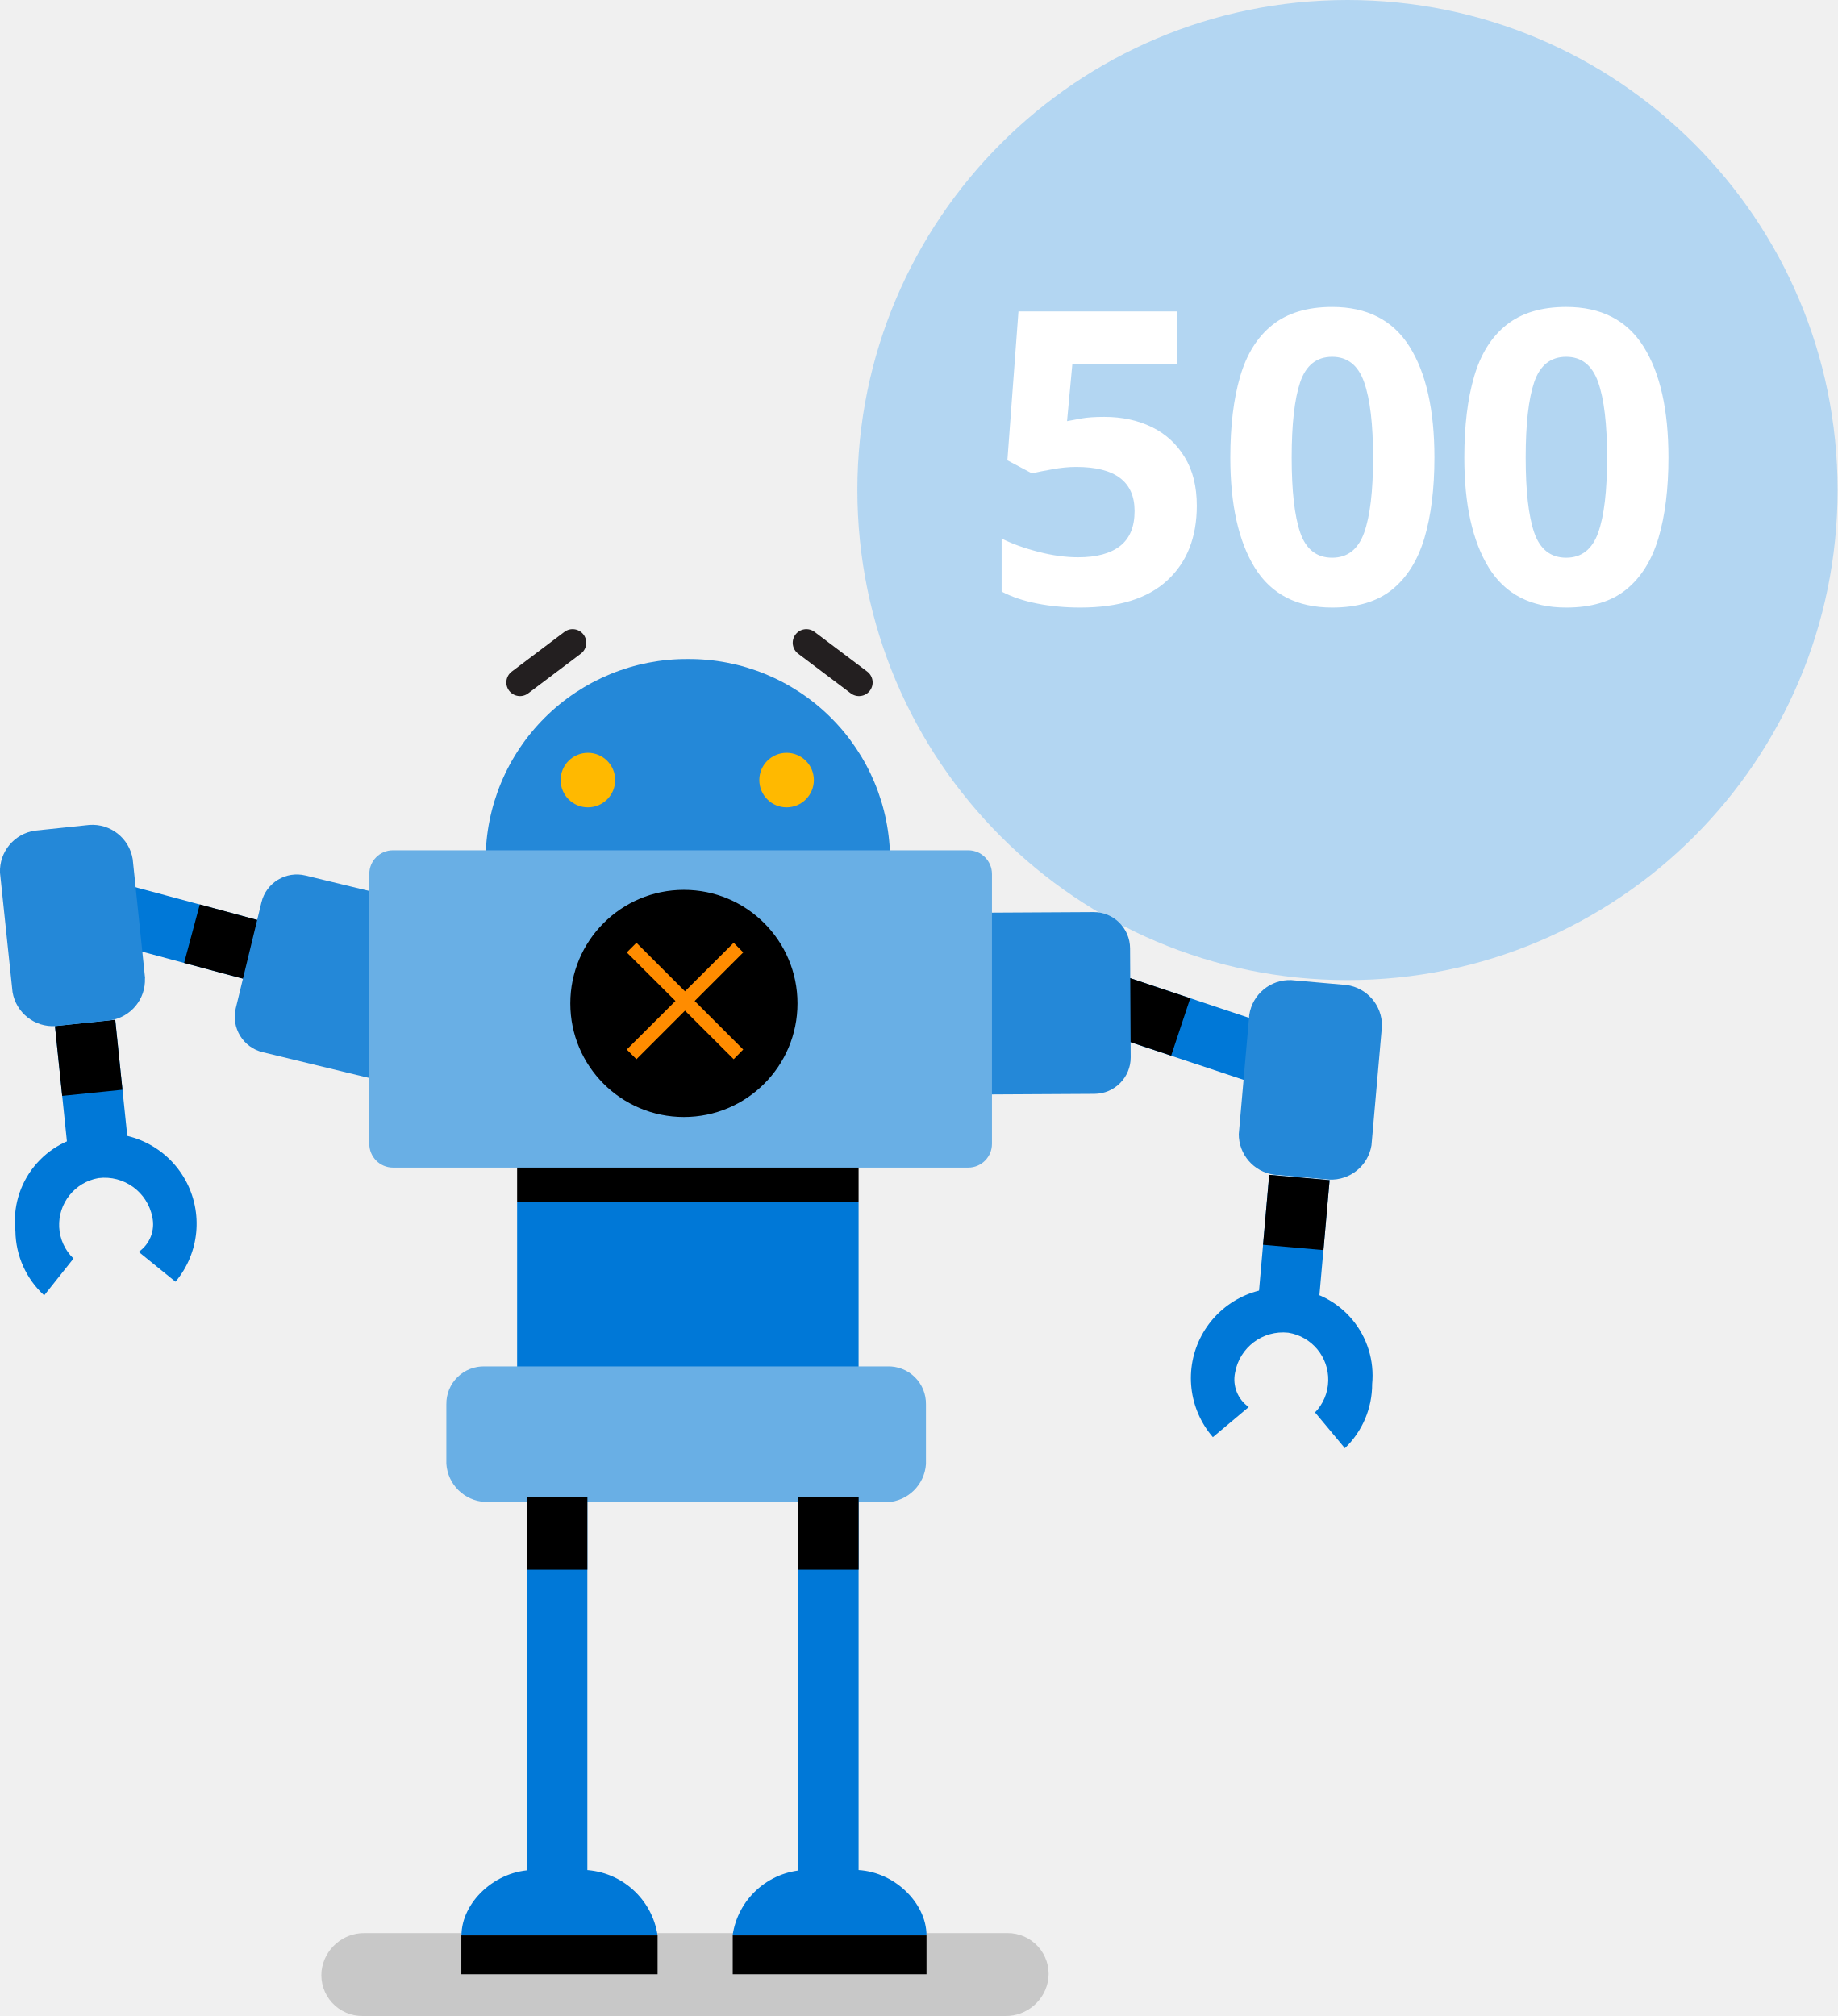
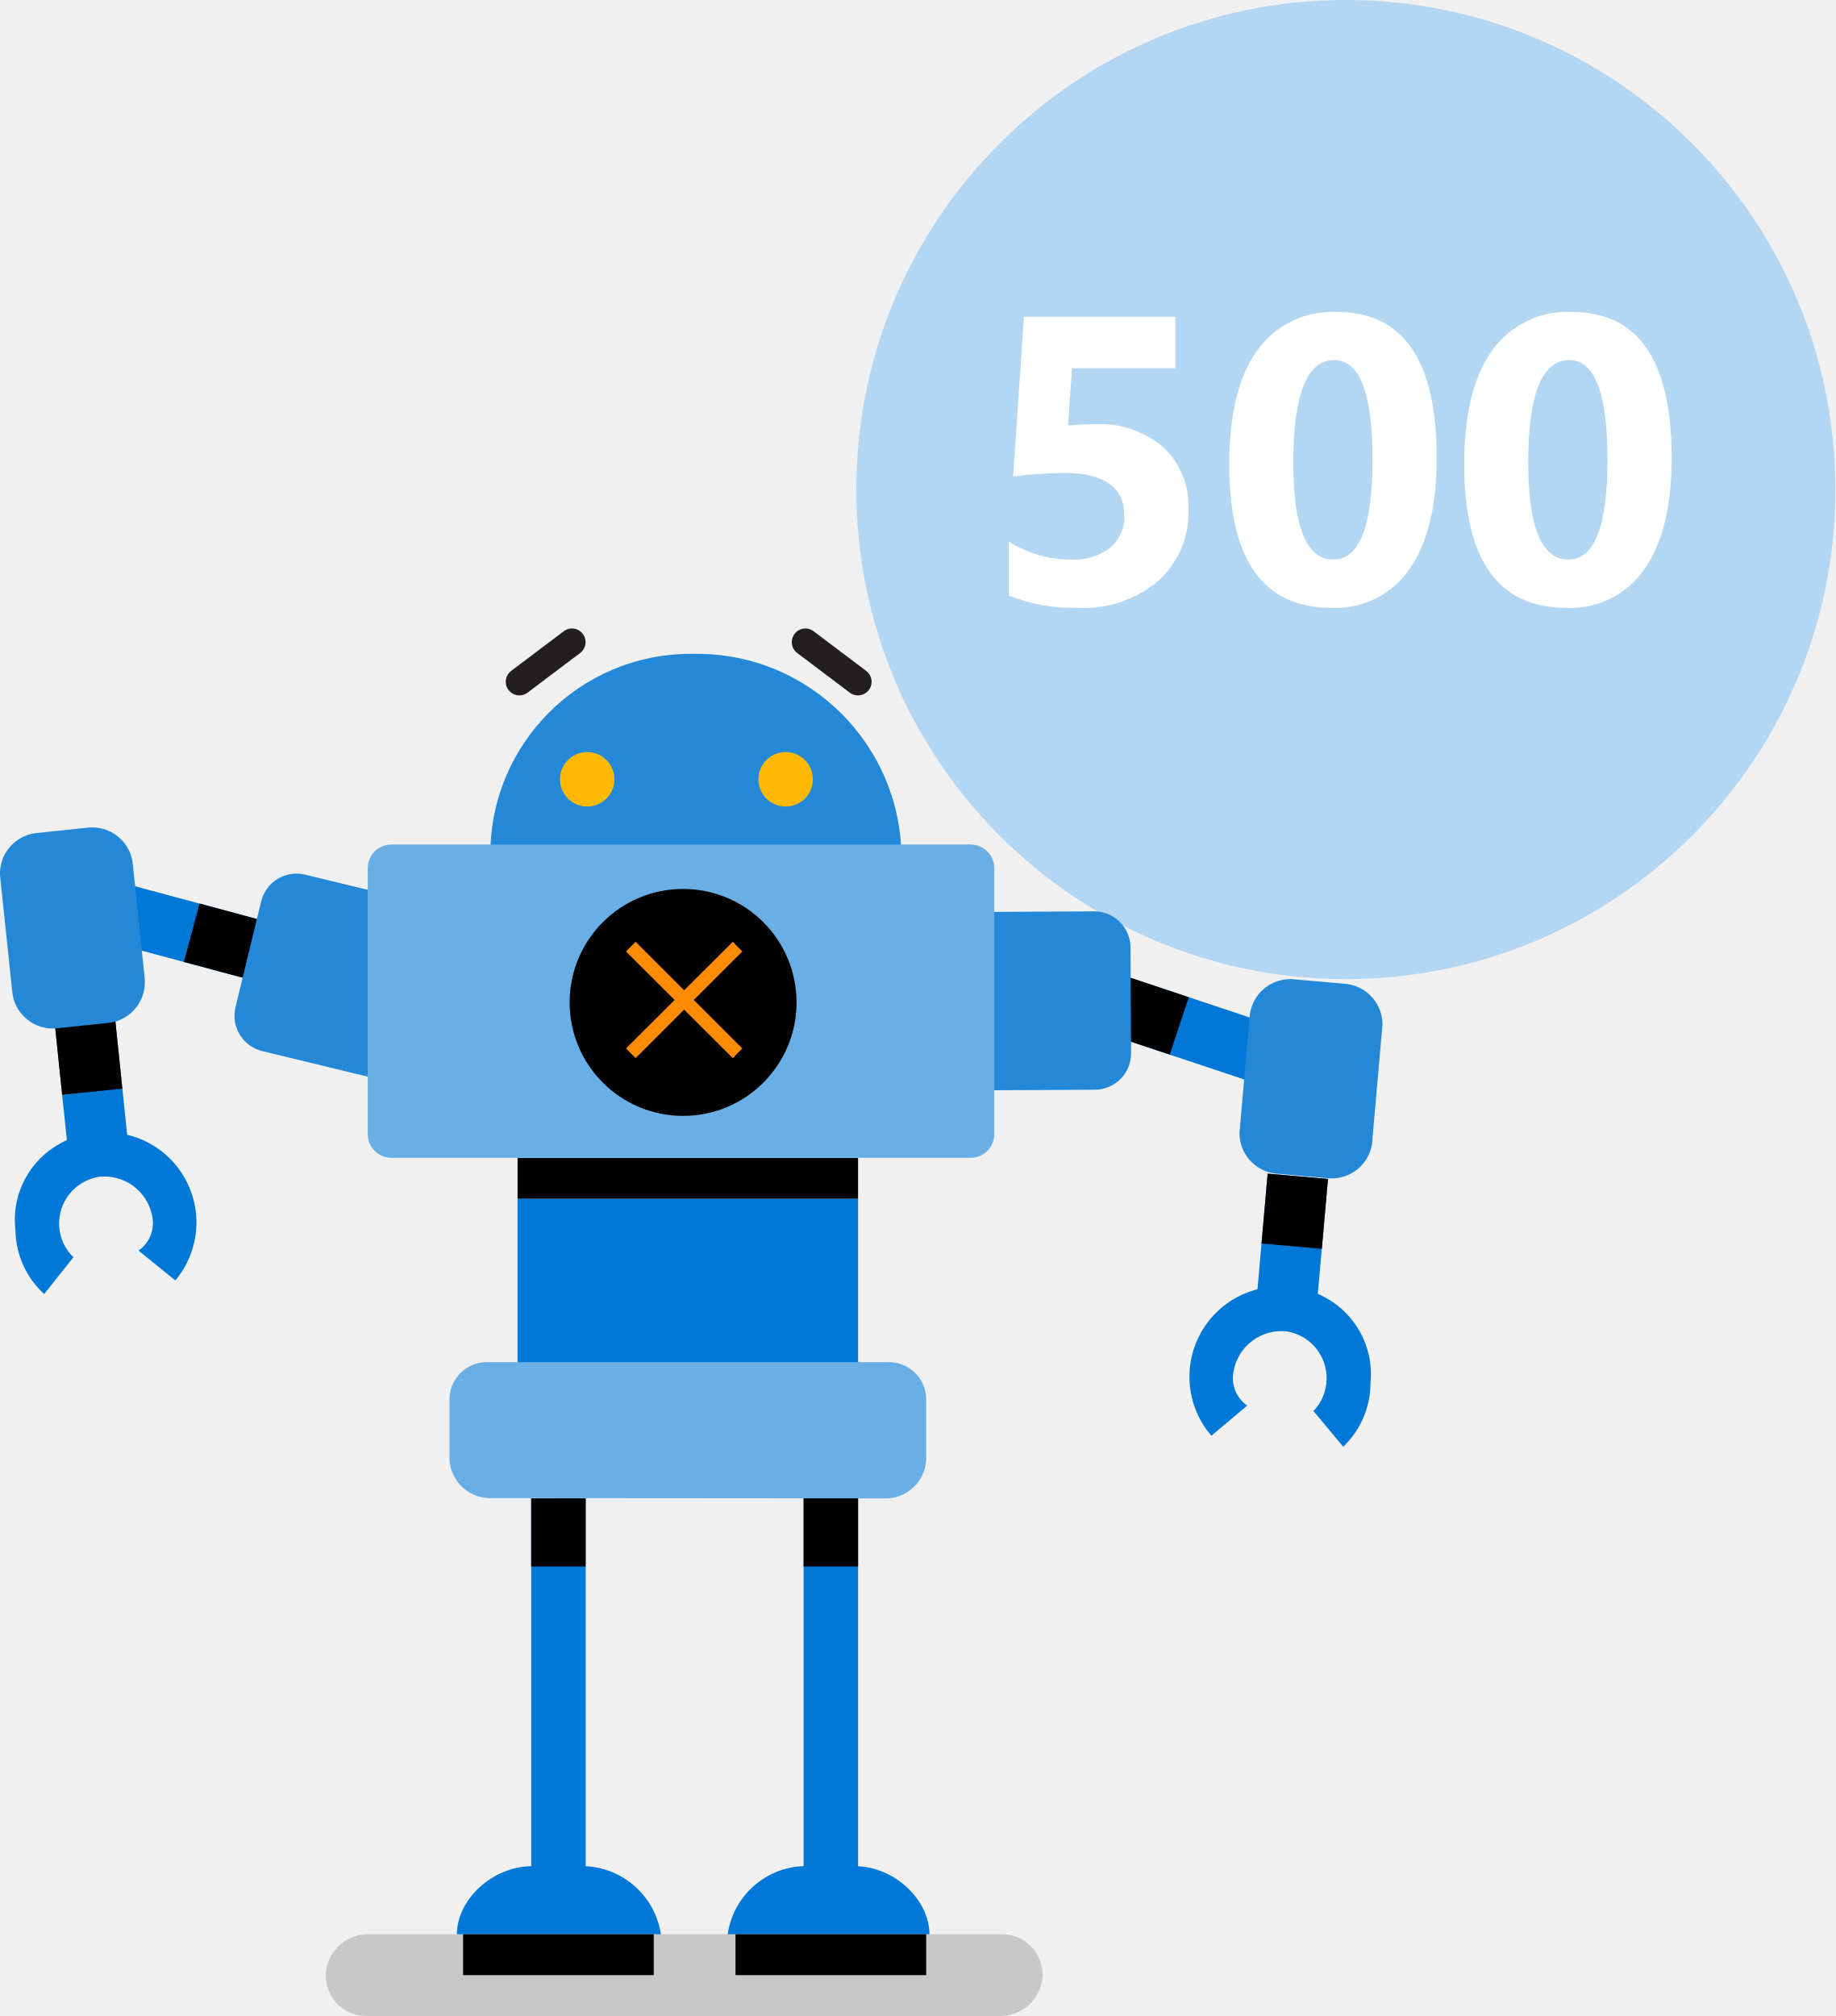
- <svg xmlns="http://www.w3.org/2000/svg" viewBox="0 0 134.75 147.85">
-   <defs>
-     <style>.cls-1{fill:#b3d6f2}.cls-2{fill:#c8c8c8}.cls-3{font-size:30px;fill:#fff;font-family:SegoeUI-Semibold,Segoe UI;font-weight:700}.cls-4{fill:#0078d7}.cls-4,.cls-5,.cls-7,.cls-8,.cls-9{fill-rule:evenodd}.cls-6,.cls-7{fill:#2488d8}.cls-8{fill:#ffb900}.cls-9{fill:#69afe5}.cls-10{fill:#231f20}.cls-11{fill:#ff8c00}</style>
-   </defs>
-   <g id="Layer_2" data-name="Layer 2">
-     <g id="Layer_1-2" data-name="Layer 1">
-       <circle class="cls-1" cx="98.81" cy="35.94" r="35.94" />
-       <path class="cls-2" d="M26.61 147.85H73.7a3.15 3.15 0 0 0 3.18-2.77 3 3 0 0 0-3-3.31H26.76a3.15 3.15 0 0 0-3.18 2.77 3 3 0 0 0 3.03 3.31z" />
-       <text class="cls-3" transform="translate(71.98 44.26)">500</text>
-       <path class="cls-4" d="M19.28 67.58l-1.15 4.28-14.07-3.77 1.15-4.29 14.07 3.78z" />
-       <path class="cls-5" d="M19.28 67.58l-1.15 4.28-4.63-1.24 1.15-4.29 4.63 1.25z" />
-       <rect class="cls-6" x="17.91" y="66.06" width="22.67" height="13.33" rx="2.67" ry="2.67" transform="rotate(13.62 29.24 72.735)" />
-       <path class="cls-4" d="M37.92 88.12h25.04v13.68H37.92V88.12z" />
-       <path class="cls-5" d="M37.92 85.28h25.04v2.84H37.92v-2.84z" />
-       <path class="cls-7" d="M50.44 48.33a14.75 14.75 0 0 0-14.83 14.74h29.66a14.75 14.75 0 0 0-14.83-14.74z" />
-       <path class="cls-8" d="M41.11 57.21a2 2 0 1 1 2 2 2 2 0 0 1-2-2zM55.68 57.21a2 2 0 1 1 2 2 2 2 0 0 1-2-2z" />
-       <path class="cls-9" d="M35.56 110.15a3 3 0 0 1-2.83-2.79V103a2.74 2.74 0 0 1 2.83-2.79h29.51A2.74 2.74 0 0 1 67.9 103v4.38a3 3 0 0 1-2.83 2.79z" />
-       <path class="cls-4" d="M38.63 109.79h4.44v28.6h-4.44v-28.6z" />
-       <path class="cls-5" d="M38.63 109.79h4.44v5.33h-4.44v-5.33z" />
-       <path class="cls-4" d="M58.52 109.79h4.44v28.6h-4.44v-28.6z" />
-       <path class="cls-5" d="M58.52 109.79h4.44v5.33h-4.44v-5.33z" />
-       <path class="cls-4" d="M48.22 141.94a5.65 5.65 0 0 0-5.34-4.8h-3.7c-2.88 0-5.34 2.4-5.34 4.8z" />
-       <path class="cls-5" d="M33.83 141.94h14.39v2.85H33.83v-2.85z" />
-       <path class="cls-4" d="M67.94 141.94c0-2.4-2.44-4.8-5.28-4.8H59a5.61 5.61 0 0 0-5.28 4.8z" />
-       <path class="cls-5" d="M53.73 141.94h14.21v2.85H53.73v-2.85z" />
-       <path class="cls-4" d="M4.03 75.25l4.42-.46 1.1 10.6-4.42.46-1.1-10.6z" />
-       <path class="cls-5" d="M4.03 75.25l4.42-.46.53 5.13-4.42.45-.53-5.12z" />
-       <path class="cls-7" d="M10.63 71.75a3 3 0 0 1-2.55 3.08l-4 .42a3 3 0 0 1-3.16-2.49L0 64a3 3 0 0 1 2.55-3.08l4-.42A3 3 0 0 1 9.73 63l.91 8.75z" />
-       <path class="cls-4" d="M5.39 92.3A3.44 3.44 0 0 1 4.34 90a3.48 3.48 0 0 1 2.88-3.6 3.57 3.57 0 0 1 3.95 2.86 2.46 2.46 0 0 1-1 2.55l2.7 2.19a6.62 6.62 0 0 0-6-10.81 6.4 6.4 0 0 0-5.74 7.11A6.5 6.5 0 0 0 3.24 95l2.15-2.7zM82.73 71.69l-1.4 4.22 13.81 4.6 1.41-4.21-13.82-4.61z" />
-       <path class="cls-5" d="M82.73 71.69l-1.4 4.22 4.55 1.51 1.4-4.21-4.55-1.52z" />
-       <rect class="cls-6" x="60.21" y="66.95" width="22.67" height="13.33" rx="2.67" ry="2.67" transform="rotate(179.68 71.55 73.61)" />
-       <path class="cls-4" d="M97.5 86.55l-4.43-.39-.93 10.61 4.42.39.94-10.61z" />
-       <path class="cls-5" d="M97.5 86.55l-4.43-.39-.45 5.13 4.43.39.45-5.13z" />
-       <path class="cls-7" d="M90.84 83.15a3 3 0 0 0 2.59 3l4.06.36a3 3 0 0 0 3.08-2.51l.77-8.76a3 3 0 0 0-2.59-3l-4.06-.36a3 3 0 0 0-3.08 2.54l-.77 8.76z" />
-       <path class="cls-4" d="M96.4 103.62a3.44 3.44 0 0 0 1-2.36 3.48 3.48 0 0 0-2.93-3.52 3.57 3.57 0 0 0-3.9 2.92 2.46 2.46 0 0 0 1 2.53l-2.63 2.21a6.62 6.62 0 0 1 5.82-10.9 6.4 6.4 0 0 1 5.86 7 6.5 6.5 0 0 1-2 4.71l-2.2-2.64z" />
-       <path class="cls-10" d="M42.59 47.94l-3.86 2.91a1 1 0 1 1-1.2-1.6l3.86-2.91a1 1 0 0 1 1.2 1.6zM63.59 49.25l-3.86-2.91a1 1 0 1 0-1.2 1.6l3.86 2.91a1 1 0 0 0 1.2-1.6z" />
-       <path class="cls-9" d="M71 62.36a1.74 1.74 0 0 1 1.74 1.74v19.79A1.74 1.74 0 0 1 71 85.63H28.82a1.74 1.74 0 0 1-1.74-1.74v-19.8a1.73 1.73 0 0 1 1.73-1.73z" />
-       <circle cx="50.15" cy="73.59" r="8.33" />
-       <path class="cls-11" d="M54.5 69.85l-.7-.71-3.57 3.56-3.56-3.56-.71.71 3.57 3.56-3.57 3.56.71.71 3.56-3.56 3.57 3.56.7-.71-3.56-3.56 3.56-3.56z" />
-     </g>
+ <svg xmlns="http://www.w3.org/2000/svg" viewBox="0 0 134.752 148">
+   <circle cx="98.812" cy="35.94" r="35.94" fill="#b3d6f2" />
+   <path d="M26.923 148h46.47a3.109 3.109 0 0 0 3.138-2.734 2.961 2.961 0 0 0-2.96-3.266h-46.5a3.109 3.109 0 0 0-3.138 2.734 2.961 2.961 0 0 0 2.99 3.266z" fill="#c8c8c8" />
+   <g style="isolation:isolate" fill="#fff">
+     <path d="M74.063 43.718v-3.955a8.635 8.635 0 0 0 4.585 1.318 4.305 4.305 0 0 0 2.863-.872 2.934 2.934 0 0 0 1.033-2.366q0-3.12-4.409-3.12a32.649 32.649 0 0 0-3.75.249l.791-11.719h11.118v3.779h-7.588l-.293 4.2q1.128-.088 1.948-.088a7.164 7.164 0 0 1 5.068 1.7 5.934 5.934 0 0 1 1.831 4.57 6.746 6.746 0 0 1-2.183 5.193 8.386 8.386 0 0 1-5.918 2.014 12.663 12.663 0 0 1-5.096-.903zM97.749 44.626q-7.5 0-7.5-10.532 0-5.464 2.028-8.328a6.761 6.761 0 0 1 5.882-2.866q7.324 0 7.324 10.708 0 5.332-2 8.174a6.586 6.586 0 0 1-5.734 2.844zm.205-18.193q-3 0-3 7.544 0 7.1 2.944 7.1 2.871 0 2.871-7.324t-2.815-7.32zM115 44.626q-7.5 0-7.5-10.532 0-5.464 2.028-8.328a6.761 6.761 0 0 1 5.882-2.864q7.324 0 7.324 10.708 0 5.332-2 8.174A6.586 6.586 0 0 1 115 44.626zm.205-18.193q-3 0-3 7.544 0 7.1 2.944 7.1 2.871 0 2.871-7.324t-2.81-7.32z" />
  </g>
+   <path d="M19.282 67.58l-1.15 4.28-14.07-3.77 1.15-4.29z" fill="#0078d7" />
+   <path d="M19.282 67.58l-1.15 4.28-4.632-1.24 1.15-4.29z" />
+   <rect x="22.584" y="61.391" width="13.33" height="22.67" rx="2.67" ry="2.67" transform="rotate(-76.38 29.25 72.727)" fill="#2488d8" />
+   <path d="M38 88h25v14H38z" fill="#0078d7" />
+   <path d="M38 85h25v3H38z" />
+   <path d="M36 62.671V63h30.183a15.01 15.01 0 0 0-15.02-15h-.493A14.714 14.714 0 0 0 36 62.671z" fill="#2488d8" />
+   <path d="M41.112 57.21a2 2 0 1 1 2 2 2 2 0 0 1-2-2zm14.57 0a2 2 0 1 1 2 2 2 2 0 0 1-2-2z" fill="#ffb900" />
+   <path d="M35.816 109.98a3 3 0 0 1-2.816-2.8v-4.38a2.74 2.74 0 0 1 2.675-2.8H65.184A2.737 2.737 0 0 1 68 102.659v4.543a3 3 0 0 1-2.816 2.8z" fill="#69afe5" />
+   <path d="M39 110h4v29h-4z" fill="#0078d7" />
+   <path d="M39 110h4v5h-4z" />
+   <path d="M59 110h4v29h-4z" fill="#0078d7" />
+   <path d="M59 110h4v5h-4z" />
+   <path d="M48.522 142a5.885 5.885 0 0 0-5.562-5h-3.855c-3 0-5.562 2.5-5.562 5z" fill="#0078d7" />
+   <path d="M34 142h14v3H34z" />
+   <path d="M68.238 142c0-2.5-2.542-5-5.5-5h-3.812a5.844 5.844 0 0 0-5.5 5z" fill="#0078d7" />
+   <path d="M54 142h14v3H54z" />
+   <path d="M4.032 75.25l4.42-.46 1.1 10.6-4.42.46z" fill="#0078d7" />
+   <path d="M4.032 75.25l4.42-.46.53 5.13-4.42.45z" />
+   <path d="M10.632 72a3 3 0 0 1-2.55 3.08l-4 .42a3 3 0 0 1-3.16-2.49L0 64.25a3 3 0 0 1 2.55-3.08l4-.42a3 3 0 0 1 3.18 2.5l.91 8.75z" fill="#2488d8" />
+   <path d="M5.392 92.3a3.44 3.44 0 0 1-1.05-2.3 3.48 3.48 0 0 1 2.88-3.6 3.57 3.57 0 0 1 3.95 2.86 2.46 2.46 0 0 1-1 2.55l2.7 2.19a6.62 6.62 0 0 0-6-10.81 6.4 6.4 0 0 0-5.753 6.987l.013.123a6.5 6.5 0 0 0 2.11 4.7zm77.34-20.61l-1.4 4.22 13.81 4.6 1.41-4.21z" fill="#0078d7" />
+   <path d="M82.732 71.69l-1.4 4.22 4.55 1.51 1.4-4.21z" />
+   <rect x="59.977" y="66.952" width="23.046" height="13.095" rx="2.67" ry="2.67" transform="rotate(-.309 71.56 73.62)" fill="#2488d8" />
+   <path d="M97.5 86.55l-4.43-.39-.93 10.61 4.42.39z" fill="#0078d7" />
+   <path d="M97.5 86.55l-4.43-.39-.45 5.13 4.43.39z" />
+   <path d="M91 83.15a3 3 0 0 0 2.59 3l4.06.36a3 3 0 0 0 3.08-2.51l.77-8.76a3 3 0 0 0-2.59-3l-4.06-.36a3 3 0 0 0-3.08 2.54L91 83.18z" fill="#2488d8" />
+   <path d="M96.4 103.62a3.44 3.44 0 0 0 1-2.36 3.48 3.48 0 0 0-2.93-3.52 3.57 3.57 0 0 0-3.9 2.92 2.46 2.46 0 0 0 1 2.53l-2.63 2.21a6.62 6.62 0 0 1 5.82-10.9 6.4 6.4 0 0 1 5.87 6.89q0 .055-.01.11a6.5 6.5 0 0 1-2 4.71l-2.2-2.64z" fill="#0078d7" />
+   <path d="M42.592 47.94l-3.86 2.91a1 1 0 1 1-1.2-1.6l3.86-2.91a1 1 0 0 1 1.2 1.6zm21 1.31l-3.86-2.91a1 1 0 1 0-1.2 1.6l3.86 2.91a1 1 0 0 0 1.2-1.6z" fill="#231f20" />
+   <path d="M73 63.74v19.52A1.74 1.74 0 0 1 71.26 85H28.74A1.74 1.74 0 0 1 27 83.26V63.73A1.73 1.73 0 0 1 28.73 62h42.53A1.74 1.74 0 0 1 73 63.74z" fill="#69afe5" />
+   <circle cx="50.152" cy="73.59" r="8.33" />
+   <path d="M54.5 69.85l-.7-.71-3.57 3.56-3.56-3.56-.71.71 3.57 3.56-3.57 3.56.71.71 3.56-3.56 3.57 3.56.7-.71-3.56-3.56z" fill="#ff8c00" />
</svg>
